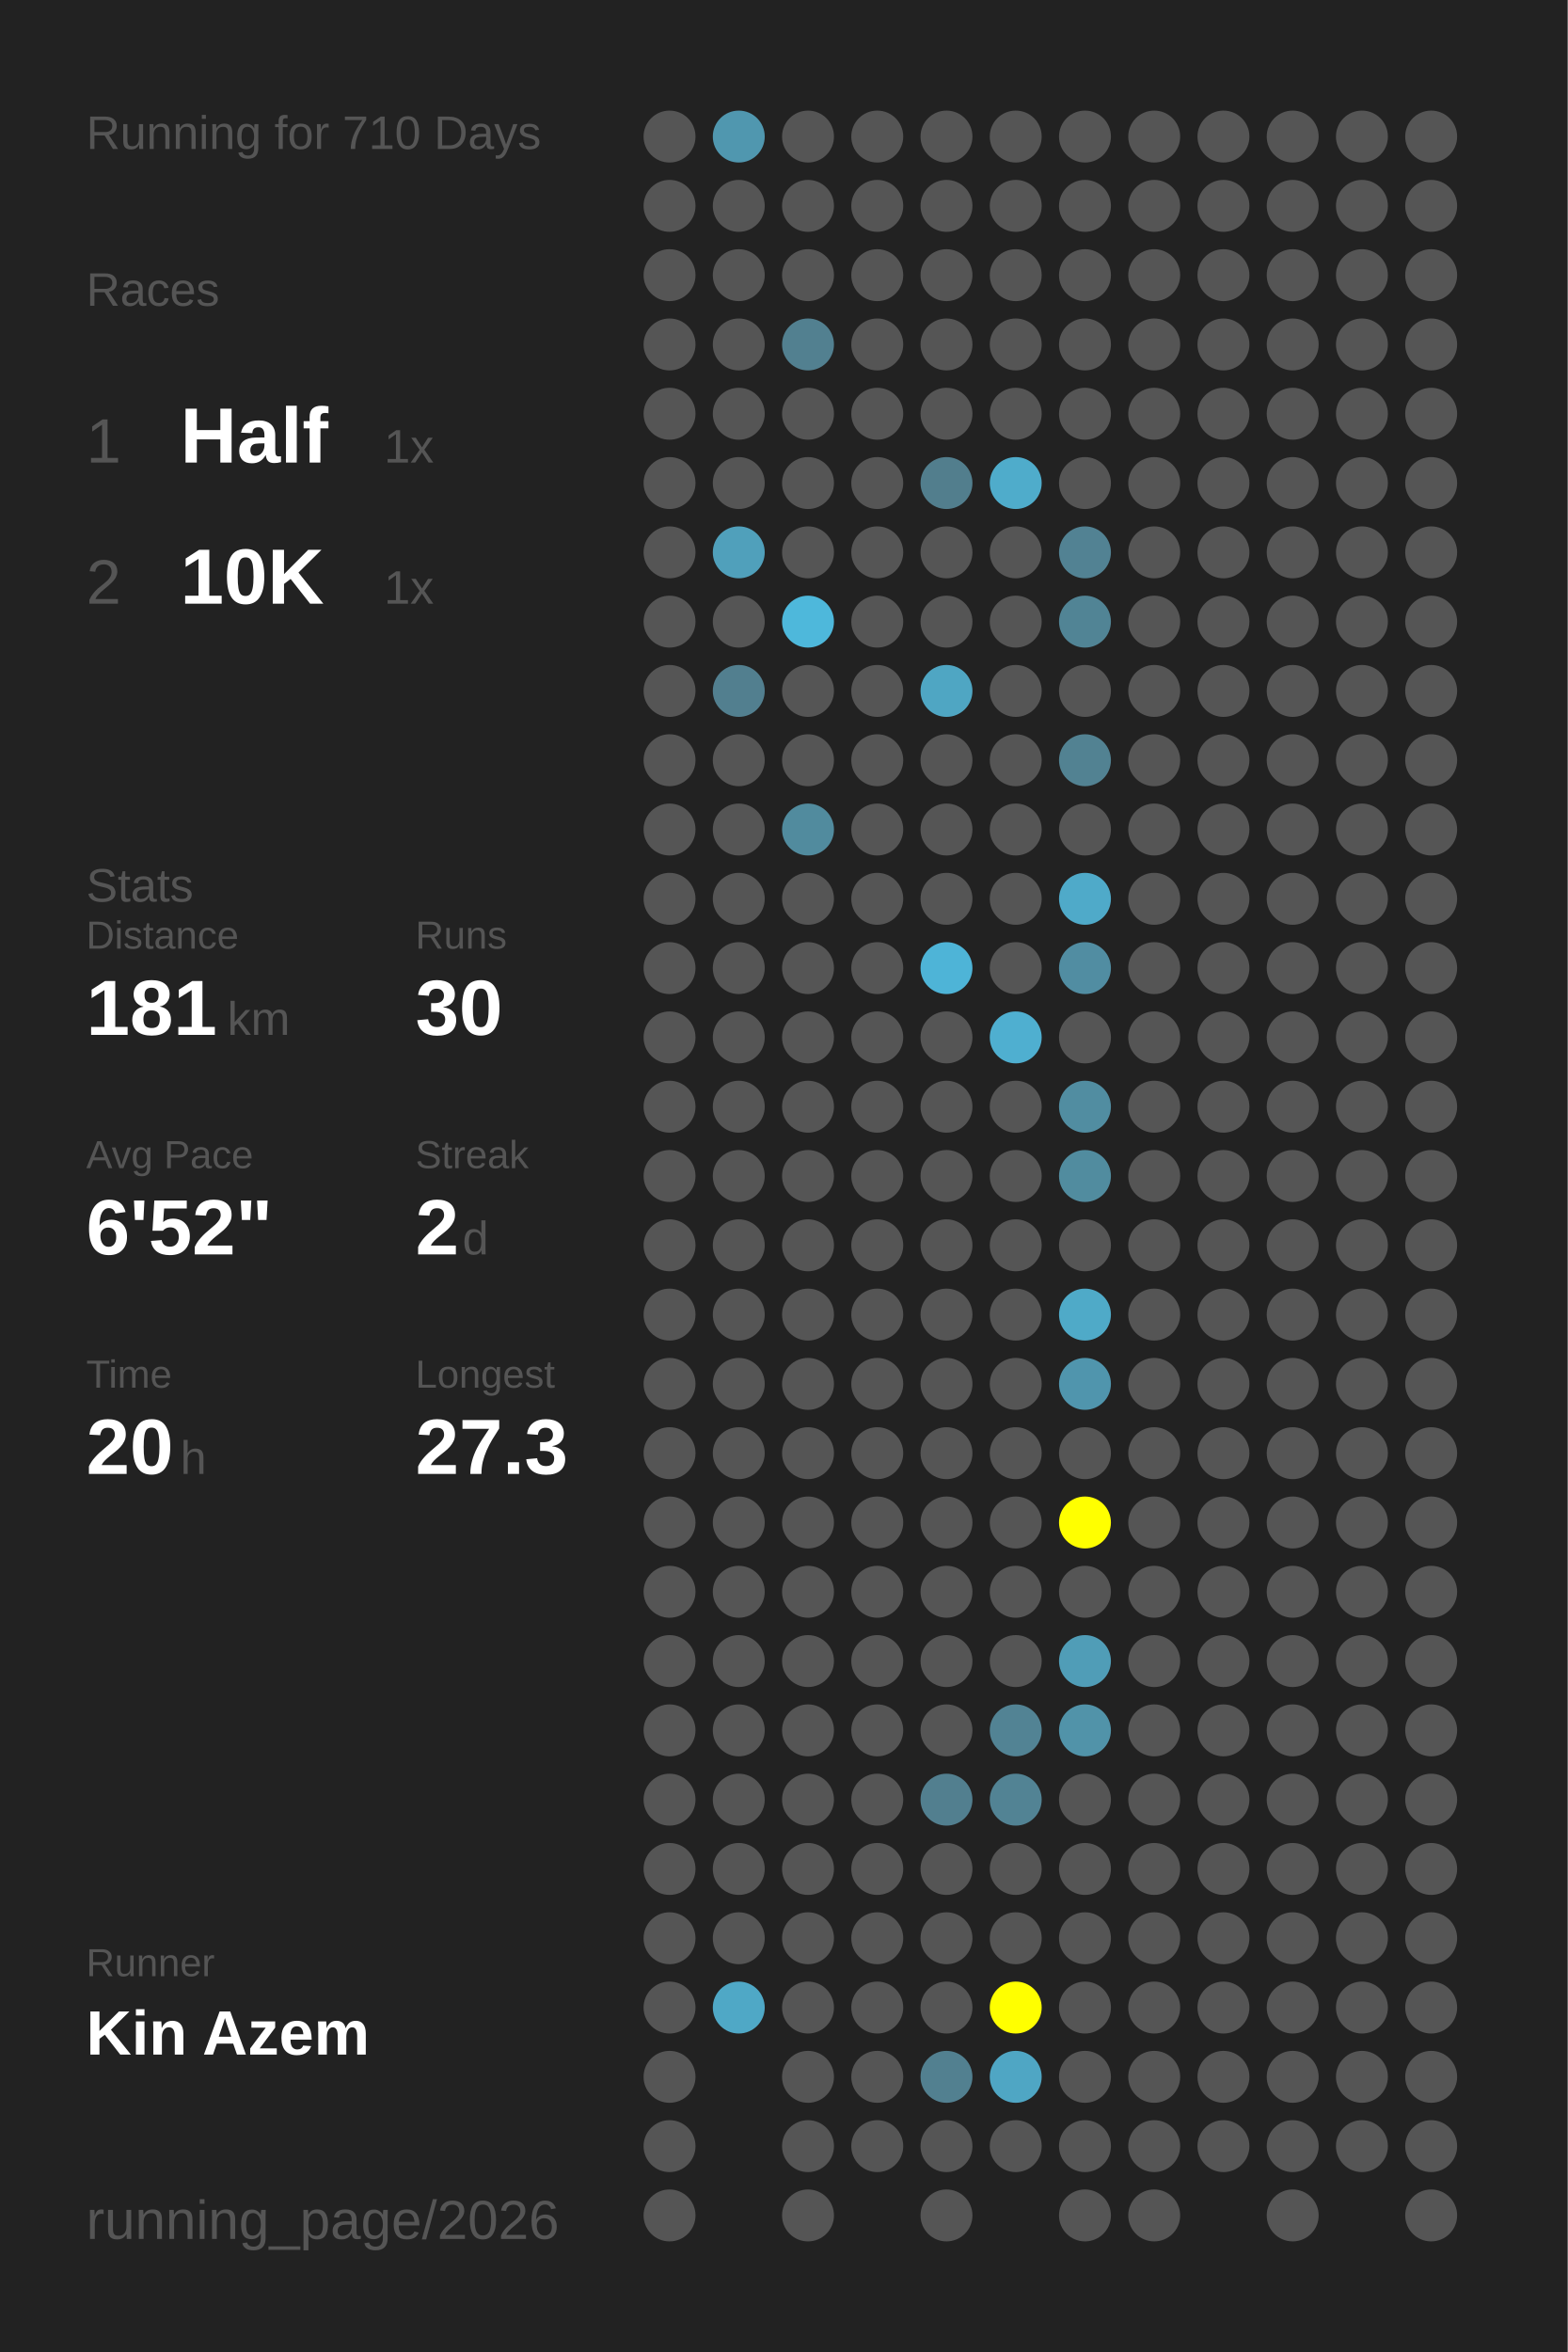
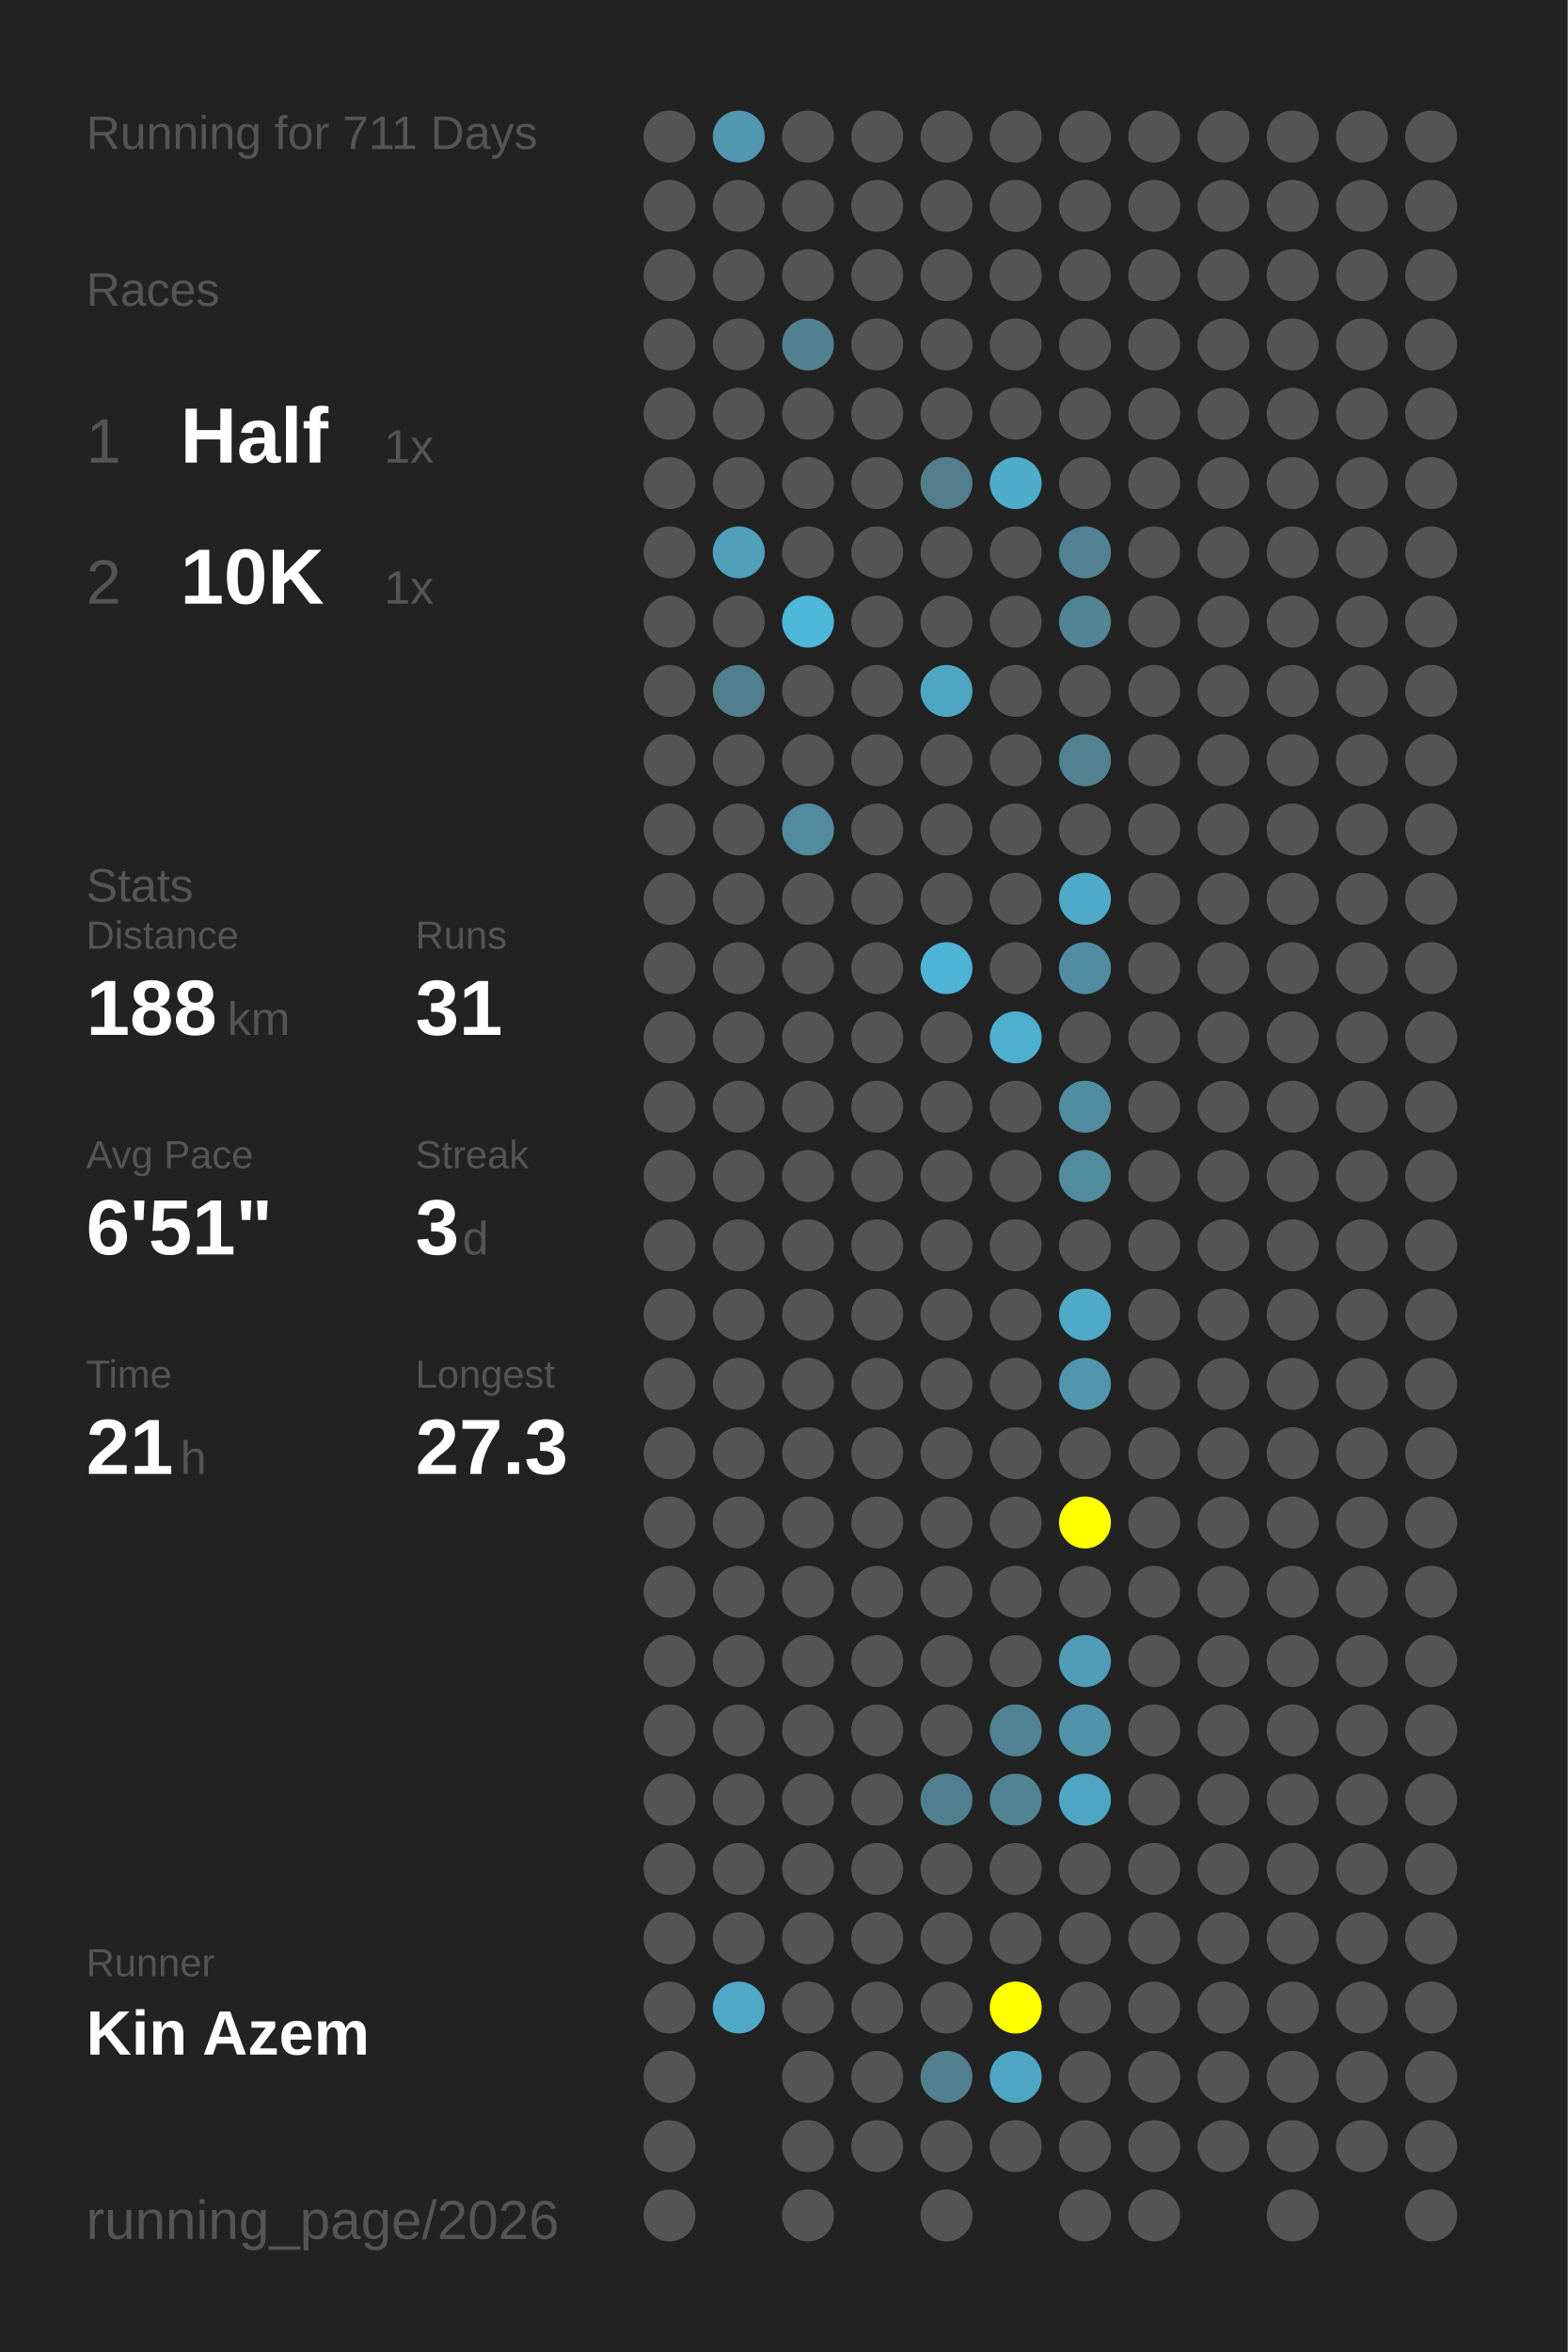
<svg xmlns="http://www.w3.org/2000/svg" baseProfile="full" height="300mm" version="1.1" viewBox="0,0,200,300" width="200mm">
  <defs />
  <rect fill="#222222" height="300" width="200" x="0" y="0" />
-   <text fill="#555555" style="font-size:6px; font-family:Arial;" x="11" y="19">Running for 710 Days</text>
+   <text fill="#555555" style="font-size:6px; font-family:Arial;" x="11" y="19">Running for 711 Days</text>
  <text fill="#555555" style="font-size:6px; font-family:Arial;" x="11" y="39">Races</text>
  <text fill="#555555" style="font-size:8px; font-family:Arial;" x="11" y="59">1</text>
  <text fill="#FFFFFF" style="font-size:10px; font-family:Arial; font-weight:bold;" x="23" y="59">Half</text>
  <text fill="#555555" style="font-size:6px; font-family:Arial;" x="49" y="59">1x</text>
  <text fill="#555555" style="font-size:8px; font-family:Arial;" x="11" y="77">2</text>
  <text fill="#FFFFFF" style="font-size:10px; font-family:Arial; font-weight:bold;" x="23" y="77">10K</text>
  <text fill="#555555" style="font-size:6px; font-family:Arial;" x="49" y="77">1x</text>
  <text fill="#555555" style="font-size:6px; font-family:Arial;" x="11" y="115">Stats</text>
  <text fill="#555555" style="font-size:5px; font-family:Arial;" x="11" y="121">Distance</text>
-   <text fill="#FFFFFF" style="font-size:10px; font-family:Arial; font-weight:bold;" x="11" y="132">181</text>
+   <text fill="#FFFFFF" style="font-size:10px; font-family:Arial; font-weight:bold;" x="11" y="132">188</text>
  <text fill="#555555" style="font-size:6px; font-family:Arial;" x="29" y="132">km</text>
  <text fill="#555555" style="font-size:5px; font-family:Arial;" x="53" y="121">Runs</text>
-   <text fill="#FFFFFF" style="font-size:10px; font-family:Arial; font-weight:bold;" x="53" y="132">30</text>
+   <text fill="#FFFFFF" style="font-size:10px; font-family:Arial; font-weight:bold;" x="53" y="132">31</text>
  <text fill="#555555" style="font-size:5px; font-family:Arial;" x="11" y="149">Avg Pace</text>
-   <text fill="#FFFFFF" style="font-size:10px; font-family:Arial; font-weight:bold;" x="11" y="160">6'52"</text>
+   <text fill="#FFFFFF" style="font-size:10px; font-family:Arial; font-weight:bold;" x="11" y="160">6'51"</text>
  <text fill="#555555" style="font-size:5px; font-family:Arial;" x="53" y="149">Streak</text>
-   <text fill="#FFFFFF" style="font-size:10px; font-family:Arial; font-weight:bold;" x="53" y="160">2</text>
+   <text fill="#FFFFFF" style="font-size:10px; font-family:Arial; font-weight:bold;" x="53" y="160">3</text>
  <text fill="#555555" style="font-size:6px; font-family:Arial;" x="59" y="160">d</text>
  <text fill="#555555" style="font-size:5px; font-family:Arial;" x="11" y="177">Time</text>
-   <text fill="#FFFFFF" style="font-size:10px; font-family:Arial; font-weight:bold;" x="11" y="188">20</text>
+   <text fill="#FFFFFF" style="font-size:10px; font-family:Arial; font-weight:bold;" x="11" y="188">21</text>
  <text fill="#555555" style="font-size:6px; font-family:Arial;" x="23" y="188">h</text>
  <text fill="#555555" style="font-size:5px; font-family:Arial;" x="53" y="177">Longest</text>
  <text fill="#FFFFFF" style="font-size:10px; font-family:Arial; font-weight:bold;" x="53" y="188">27.3</text>
  <text fill="#555555" style="font-size:5px; font-family:Arial;" x="11" y="252.065">Runner</text>
  <text fill="#FFFFFF" style="font-size:8px; font-family:Arial; font-weight:bold;" x="11" y="262.065">Kin Azem</text>
  <text fill="#555555" style="font-size:7px; font-family:Arial;" x="11" y="285.581">running_page/2026</text>
  <circle cx="85.417" cy="17.419" fill="#555555" r="3.312" />
  <circle cx="85.417" cy="26.258" fill="#555555" r="3.312" />
  <circle cx="85.417" cy="35.097" fill="#555555" r="3.312" />
  <circle cx="85.417" cy="43.935" fill="#555555" r="3.312" />
  <circle cx="85.417" cy="52.774" fill="#555555" r="3.312" />
  <circle cx="85.417" cy="61.613" fill="#555555" r="3.312" />
  <circle cx="85.417" cy="70.452" fill="#555555" r="3.312" />
  <circle cx="85.417" cy="79.29" fill="#555555" r="3.312" />
  <circle cx="85.417" cy="88.129" fill="#555555" r="3.312" />
  <circle cx="85.417" cy="96.968" fill="#555555" r="3.312" />
  <circle cx="85.417" cy="105.806" fill="#555555" r="3.312" />
  <circle cx="85.417" cy="114.645" fill="#555555" r="3.312" />
  <circle cx="85.417" cy="123.484" fill="#555555" r="3.312" />
  <circle cx="85.417" cy="132.323" fill="#555555" r="3.312" />
  <circle cx="85.417" cy="141.161" fill="#555555" r="3.312" />
  <circle cx="85.417" cy="150" fill="#555555" r="3.312" />
  <circle cx="85.417" cy="158.839" fill="#555555" r="3.312" />
  <circle cx="85.417" cy="167.677" fill="#555555" r="3.312" />
  <circle cx="85.417" cy="176.516" fill="#555555" r="3.312" />
  <circle cx="85.417" cy="185.355" fill="#555555" r="3.312" />
  <circle cx="85.417" cy="194.194" fill="#555555" r="3.312" />
  <circle cx="85.417" cy="203.032" fill="#555555" r="3.312" />
  <circle cx="85.417" cy="211.871" fill="#555555" r="3.312" />
  <circle cx="85.417" cy="220.71" fill="#555555" r="3.312" />
  <circle cx="85.417" cy="229.548" fill="#555555" r="3.312" />
  <circle cx="85.417" cy="238.387" fill="#555555" r="3.312" />
  <circle cx="85.417" cy="247.226" fill="#555555" r="3.312" />
  <circle cx="85.417" cy="256.065" fill="#555555" r="3.312" />
  <circle cx="85.417" cy="264.903" fill="#555555" r="3.312" />
  <circle cx="85.417" cy="273.742" fill="#555555" r="3.312" />
  <circle cx="85.417" cy="282.581" fill="#555555" r="3.312" />
  <circle cx="94.25" cy="17.419" fill="#5097af" r="3.312" />
  <circle cx="94.25" cy="26.258" fill="#555555" r="3.312" />
  <circle cx="94.25" cy="35.097" fill="#555555" r="3.312" />
  <circle cx="94.25" cy="43.935" fill="#555555" r="3.312" />
  <circle cx="94.25" cy="52.774" fill="#555555" r="3.312" />
  <circle cx="94.25" cy="61.613" fill="#555555" r="3.312" />
  <circle cx="94.25" cy="70.452" fill="#50a0bb" r="3.312" />
  <circle cx="94.25" cy="79.29" fill="#555555" r="3.312" />
  <circle cx="94.25" cy="88.129" fill="#527f8f" r="3.312" />
  <circle cx="94.25" cy="96.968" fill="#555555" r="3.312" />
  <circle cx="94.25" cy="105.806" fill="#555555" r="3.312" />
  <circle cx="94.25" cy="114.645" fill="#555555" r="3.312" />
  <circle cx="94.25" cy="123.484" fill="#555555" r="3.312" />
  <circle cx="94.25" cy="132.323" fill="#555555" r="3.312" />
  <circle cx="94.25" cy="141.161" fill="#555555" r="3.312" />
  <circle cx="94.25" cy="150" fill="#555555" r="3.312" />
  <circle cx="94.25" cy="158.839" fill="#555555" r="3.312" />
  <circle cx="94.25" cy="167.677" fill="#555555" r="3.312" />
  <circle cx="94.25" cy="176.516" fill="#555555" r="3.312" />
  <circle cx="94.25" cy="185.355" fill="#555555" r="3.312" />
  <circle cx="94.25" cy="194.194" fill="#555555" r="3.312" />
  <circle cx="94.25" cy="203.032" fill="#555555" r="3.312" />
  <circle cx="94.25" cy="211.871" fill="#555555" r="3.312" />
  <circle cx="94.25" cy="220.71" fill="#555555" r="3.312" />
  <circle cx="94.25" cy="229.548" fill="#555555" r="3.312" />
  <circle cx="94.25" cy="238.387" fill="#555555" r="3.312" />
  <circle cx="94.25" cy="247.226" fill="#555555" r="3.312" />
  <circle cx="94.25" cy="256.065" fill="#4fa8c6" r="3.312" />
  <circle cx="103.083" cy="17.419" fill="#555555" r="3.312" />
  <circle cx="103.083" cy="26.258" fill="#555555" r="3.312" />
  <circle cx="103.083" cy="35.097" fill="#555555" r="3.312" />
  <circle cx="103.083" cy="43.935" fill="#528090" r="3.312" />
  <circle cx="103.083" cy="52.774" fill="#555555" r="3.312" />
  <circle cx="103.083" cy="61.613" fill="#555555" r="3.312" />
  <circle cx="103.083" cy="70.452" fill="#555555" r="3.312" />
  <circle cx="103.083" cy="79.29" fill="#4eb8db" r="3.312" />
  <circle cx="103.083" cy="88.129" fill="#555555" r="3.312" />
  <circle cx="103.083" cy="96.968" fill="#555555" r="3.312" />
  <circle cx="103.083" cy="105.806" fill="#518b9e" r="3.312" />
  <circle cx="103.083" cy="114.645" fill="#555555" r="3.312" />
  <circle cx="103.083" cy="123.484" fill="#555555" r="3.312" />
  <circle cx="103.083" cy="132.323" fill="#555555" r="3.312" />
  <circle cx="103.083" cy="141.161" fill="#555555" r="3.312" />
  <circle cx="103.083" cy="150" fill="#555555" r="3.312" />
  <circle cx="103.083" cy="158.839" fill="#555555" r="3.312" />
  <circle cx="103.083" cy="167.677" fill="#555555" r="3.312" />
  <circle cx="103.083" cy="176.516" fill="#555555" r="3.312" />
  <circle cx="103.083" cy="185.355" fill="#555555" r="3.312" />
  <circle cx="103.083" cy="194.194" fill="#555555" r="3.312" />
  <circle cx="103.083" cy="203.032" fill="#555555" r="3.312" />
  <circle cx="103.083" cy="211.871" fill="#555555" r="3.312" />
  <circle cx="103.083" cy="220.71" fill="#555555" r="3.312" />
  <circle cx="103.083" cy="229.548" fill="#555555" r="3.312" />
  <circle cx="103.083" cy="238.387" fill="#555555" r="3.312" />
  <circle cx="103.083" cy="247.226" fill="#555555" r="3.312" />
  <circle cx="103.083" cy="256.065" fill="#555555" r="3.312" />
  <circle cx="103.083" cy="264.903" fill="#555555" r="3.312" />
  <circle cx="103.083" cy="273.742" fill="#555555" r="3.312" />
  <circle cx="103.083" cy="282.581" fill="#555555" r="3.312" />
  <circle cx="111.917" cy="17.419" fill="#555555" r="3.312" />
  <circle cx="111.917" cy="26.258" fill="#555555" r="3.312" />
  <circle cx="111.917" cy="35.097" fill="#555555" r="3.312" />
  <circle cx="111.917" cy="43.935" fill="#555555" r="3.312" />
  <circle cx="111.917" cy="52.774" fill="#555555" r="3.312" />
  <circle cx="111.917" cy="61.613" fill="#555555" r="3.312" />
  <circle cx="111.917" cy="70.452" fill="#555555" r="3.312" />
  <circle cx="111.917" cy="79.29" fill="#555555" r="3.312" />
  <circle cx="111.917" cy="88.129" fill="#555555" r="3.312" />
  <circle cx="111.917" cy="96.968" fill="#555555" r="3.312" />
  <circle cx="111.917" cy="105.806" fill="#555555" r="3.312" />
  <circle cx="111.917" cy="114.645" fill="#555555" r="3.312" />
  <circle cx="111.917" cy="123.484" fill="#555555" r="3.312" />
  <circle cx="111.917" cy="132.323" fill="#555555" r="3.312" />
  <circle cx="111.917" cy="141.161" fill="#555555" r="3.312" />
  <circle cx="111.917" cy="150" fill="#555555" r="3.312" />
  <circle cx="111.917" cy="158.839" fill="#555555" r="3.312" />
  <circle cx="111.917" cy="167.677" fill="#555555" r="3.312" />
  <circle cx="111.917" cy="176.516" fill="#555555" r="3.312" />
  <circle cx="111.917" cy="185.355" fill="#555555" r="3.312" />
  <circle cx="111.917" cy="194.194" fill="#555555" r="3.312" />
  <circle cx="111.917" cy="203.032" fill="#555555" r="3.312" />
  <circle cx="111.917" cy="211.871" fill="#555555" r="3.312" />
  <circle cx="111.917" cy="220.71" fill="#555555" r="3.312" />
  <circle cx="111.917" cy="229.548" fill="#555555" r="3.312" />
  <circle cx="111.917" cy="238.387" fill="#555555" r="3.312" />
  <circle cx="111.917" cy="247.226" fill="#555555" r="3.312" />
  <circle cx="111.917" cy="256.065" fill="#555555" r="3.312" />
  <circle cx="111.917" cy="264.903" fill="#555555" r="3.312" />
  <circle cx="111.917" cy="273.742" fill="#555555" r="3.312" />
  <circle cx="120.75" cy="17.419" fill="#555555" r="3.312" />
  <circle cx="120.75" cy="26.258" fill="#555555" r="3.312" />
  <circle cx="120.75" cy="35.097" fill="#555555" r="3.312" />
  <circle cx="120.75" cy="43.935" fill="#555555" r="3.312" />
  <circle cx="120.75" cy="52.774" fill="#555555" r="3.312" />
  <circle cx="120.75" cy="61.613" fill="#527e8d" r="3.312" />
  <circle cx="120.75" cy="70.452" fill="#555555" r="3.312" />
  <circle cx="120.75" cy="79.29" fill="#555555" r="3.312" />
  <circle cx="120.75" cy="88.129" fill="#4fa6c3" r="3.312" />
  <circle cx="120.75" cy="96.968" fill="#555555" r="3.312" />
  <circle cx="120.75" cy="105.806" fill="#555555" r="3.312" />
  <circle cx="120.75" cy="114.645" fill="#555555" r="3.312" />
  <circle cx="120.75" cy="123.484" fill="#4eb4d7" r="3.312" />
  <circle cx="120.75" cy="132.323" fill="#555555" r="3.312" />
  <circle cx="120.75" cy="141.161" fill="#555555" r="3.312" />
  <circle cx="120.75" cy="150" fill="#555555" r="3.312" />
  <circle cx="120.75" cy="158.839" fill="#555555" r="3.312" />
  <circle cx="120.75" cy="167.677" fill="#555555" r="3.312" />
  <circle cx="120.75" cy="176.516" fill="#555555" r="3.312" />
  <circle cx="120.75" cy="185.355" fill="#555555" r="3.312" />
  <circle cx="120.75" cy="194.194" fill="#555555" r="3.312" />
  <circle cx="120.75" cy="203.032" fill="#555555" r="3.312" />
  <circle cx="120.75" cy="211.871" fill="#555555" r="3.312" />
  <circle cx="120.75" cy="220.71" fill="#555555" r="3.312" />
  <circle cx="120.75" cy="229.548" fill="#527f8f" r="3.312" />
  <circle cx="120.75" cy="238.387" fill="#555555" r="3.312" />
  <circle cx="120.75" cy="247.226" fill="#555555" r="3.312" />
  <circle cx="120.75" cy="256.065" fill="#555555" r="3.312" />
  <circle cx="120.75" cy="264.903" fill="#528090" r="3.312" />
  <circle cx="120.75" cy="273.742" fill="#555555" r="3.312" />
  <circle cx="120.75" cy="282.581" fill="#555555" r="3.312" />
  <circle cx="129.583" cy="17.419" fill="#555555" r="3.312" />
  <circle cx="129.583" cy="26.258" fill="#555555" r="3.312" />
  <circle cx="129.583" cy="35.097" fill="#555555" r="3.312" />
  <circle cx="129.583" cy="43.935" fill="#555555" r="3.312" />
  <circle cx="129.583" cy="52.774" fill="#555555" r="3.312" />
  <circle cx="129.583" cy="61.613" fill="#4faccb" r="3.312" />
  <circle cx="129.583" cy="70.452" fill="#555555" r="3.312" />
  <circle cx="129.583" cy="79.29" fill="#555555" r="3.312" />
  <circle cx="129.583" cy="88.129" fill="#555555" r="3.312" />
  <circle cx="129.583" cy="96.968" fill="#555555" r="3.312" />
  <circle cx="129.583" cy="105.806" fill="#555555" r="3.312" />
  <circle cx="129.583" cy="114.645" fill="#555555" r="3.312" />
  <circle cx="129.583" cy="123.484" fill="#555555" r="3.312" />
  <circle cx="129.583" cy="132.323" fill="#4fafd0" r="3.312" />
  <circle cx="129.583" cy="141.161" fill="#555555" r="3.312" />
  <circle cx="129.583" cy="150" fill="#555555" r="3.312" />
  <circle cx="129.583" cy="158.839" fill="#555555" r="3.312" />
  <circle cx="129.583" cy="167.677" fill="#555555" r="3.312" />
  <circle cx="129.583" cy="176.516" fill="#555555" r="3.312" />
  <circle cx="129.583" cy="185.355" fill="#555555" r="3.312" />
  <circle cx="129.583" cy="194.194" fill="#555555" r="3.312" />
  <circle cx="129.583" cy="203.032" fill="#555555" r="3.312" />
  <circle cx="129.583" cy="211.871" fill="#555555" r="3.312" />
  <circle cx="129.583" cy="220.71" fill="#528394" r="3.312" />
  <circle cx="129.583" cy="229.548" fill="#528394" r="3.312" />
  <circle cx="129.583" cy="238.387" fill="#555555" r="3.312" />
  <circle cx="129.583" cy="247.226" fill="#555555" r="3.312" />
  <circle cx="129.583" cy="256.065" fill="#FFFF00" r="3.312" />
  <circle cx="129.583" cy="264.903" fill="#4fa6c4" r="3.312" />
  <circle cx="129.583" cy="273.742" fill="#555555" r="3.312" />
  <circle cx="138.417" cy="17.419" fill="#555555" r="3.312" />
  <circle cx="138.417" cy="26.258" fill="#555555" r="3.312" />
  <circle cx="138.417" cy="35.097" fill="#555555" r="3.312" />
  <circle cx="138.417" cy="43.935" fill="#555555" r="3.312" />
  <circle cx="138.417" cy="52.774" fill="#555555" r="3.312" />
  <circle cx="138.417" cy="61.613" fill="#555555" r="3.312" />
  <circle cx="138.417" cy="70.452" fill="#528293" r="3.312" />
  <circle cx="138.417" cy="79.29" fill="#518495" r="3.312" />
  <circle cx="138.417" cy="88.129" fill="#555555" r="3.312" />
  <circle cx="138.417" cy="96.968" fill="#528292" r="3.312" />
  <circle cx="138.417" cy="105.806" fill="#555555" r="3.312" />
  <circle cx="138.417" cy="114.645" fill="#4faac9" r="3.312" />
  <circle cx="138.417" cy="123.484" fill="#518da2" r="3.312" />
  <circle cx="138.417" cy="132.323" fill="#555555" r="3.312" />
  <circle cx="138.417" cy="141.161" fill="#518da1" r="3.312" />
  <circle cx="138.417" cy="150" fill="#518c9f" r="3.312" />
  <circle cx="138.417" cy="158.839" fill="#555555" r="3.312" />
  <circle cx="138.417" cy="167.677" fill="#4faac8" r="3.312" />
  <circle cx="138.417" cy="176.516" fill="#5095ad" r="3.312" />
  <circle cx="138.417" cy="185.355" fill="#555555" r="3.312" />
  <circle cx="138.417" cy="194.194" fill="#FFFF00" r="3.312" />
  <circle cx="138.417" cy="203.032" fill="#555555" r="3.312" />
  <circle cx="138.417" cy="211.871" fill="#509db7" r="3.312" />
  <circle cx="138.417" cy="220.71" fill="#5193a9" r="3.312" />
-   <circle cx="138.417" cy="229.548" fill="#555555" r="3.312" />
+   <circle cx="138.417" cy="229.548" fill="#4fa6c4" r="3.312" />
  <circle cx="138.417" cy="238.387" fill="#555555" r="3.312" />
  <circle cx="138.417" cy="247.226" fill="#555555" r="3.312" />
  <circle cx="138.417" cy="256.065" fill="#555555" r="3.312" />
  <circle cx="138.417" cy="264.903" fill="#555555" r="3.312" />
  <circle cx="138.417" cy="273.742" fill="#555555" r="3.312" />
  <circle cx="138.417" cy="282.581" fill="#555555" r="3.312" />
  <circle cx="147.25" cy="17.419" fill="#555555" r="3.312" />
  <circle cx="147.25" cy="26.258" fill="#555555" r="3.312" />
  <circle cx="147.25" cy="35.097" fill="#555555" r="3.312" />
  <circle cx="147.25" cy="43.935" fill="#555555" r="3.312" />
  <circle cx="147.25" cy="52.774" fill="#555555" r="3.312" />
  <circle cx="147.25" cy="61.613" fill="#555555" r="3.312" />
  <circle cx="147.25" cy="70.452" fill="#555555" r="3.312" />
  <circle cx="147.25" cy="79.29" fill="#555555" r="3.312" />
  <circle cx="147.25" cy="88.129" fill="#555555" r="3.312" />
  <circle cx="147.25" cy="96.968" fill="#555555" r="3.312" />
  <circle cx="147.25" cy="105.806" fill="#555555" r="3.312" />
  <circle cx="147.25" cy="114.645" fill="#555555" r="3.312" />
  <circle cx="147.25" cy="123.484" fill="#555555" r="3.312" />
  <circle cx="147.25" cy="132.323" fill="#555555" r="3.312" />
  <circle cx="147.25" cy="141.161" fill="#555555" r="3.312" />
  <circle cx="147.25" cy="150" fill="#555555" r="3.312" />
  <circle cx="147.25" cy="158.839" fill="#555555" r="3.312" />
  <circle cx="147.25" cy="167.677" fill="#555555" r="3.312" />
  <circle cx="147.25" cy="176.516" fill="#555555" r="3.312" />
  <circle cx="147.25" cy="185.355" fill="#555555" r="3.312" />
  <circle cx="147.25" cy="194.194" fill="#555555" r="3.312" />
  <circle cx="147.25" cy="203.032" fill="#555555" r="3.312" />
  <circle cx="147.25" cy="211.871" fill="#555555" r="3.312" />
  <circle cx="147.25" cy="220.71" fill="#555555" r="3.312" />
  <circle cx="147.25" cy="229.548" fill="#555555" r="3.312" />
  <circle cx="147.25" cy="238.387" fill="#555555" r="3.312" />
  <circle cx="147.25" cy="247.226" fill="#555555" r="3.312" />
  <circle cx="147.25" cy="256.065" fill="#555555" r="3.312" />
  <circle cx="147.25" cy="264.903" fill="#555555" r="3.312" />
  <circle cx="147.25" cy="273.742" fill="#555555" r="3.312" />
  <circle cx="147.25" cy="282.581" fill="#555555" r="3.312" />
  <circle cx="156.083" cy="17.419" fill="#555555" r="3.312" />
  <circle cx="156.083" cy="26.258" fill="#555555" r="3.312" />
  <circle cx="156.083" cy="35.097" fill="#555555" r="3.312" />
  <circle cx="156.083" cy="43.935" fill="#555555" r="3.312" />
  <circle cx="156.083" cy="52.774" fill="#555555" r="3.312" />
  <circle cx="156.083" cy="61.613" fill="#555555" r="3.312" />
  <circle cx="156.083" cy="70.452" fill="#555555" r="3.312" />
  <circle cx="156.083" cy="79.29" fill="#555555" r="3.312" />
  <circle cx="156.083" cy="88.129" fill="#555555" r="3.312" />
  <circle cx="156.083" cy="96.968" fill="#555555" r="3.312" />
  <circle cx="156.083" cy="105.806" fill="#555555" r="3.312" />
  <circle cx="156.083" cy="114.645" fill="#555555" r="3.312" />
  <circle cx="156.083" cy="123.484" fill="#555555" r="3.312" />
  <circle cx="156.083" cy="132.323" fill="#555555" r="3.312" />
  <circle cx="156.083" cy="141.161" fill="#555555" r="3.312" />
  <circle cx="156.083" cy="150" fill="#555555" r="3.312" />
  <circle cx="156.083" cy="158.839" fill="#555555" r="3.312" />
  <circle cx="156.083" cy="167.677" fill="#555555" r="3.312" />
  <circle cx="156.083" cy="176.516" fill="#555555" r="3.312" />
  <circle cx="156.083" cy="185.355" fill="#555555" r="3.312" />
  <circle cx="156.083" cy="194.194" fill="#555555" r="3.312" />
  <circle cx="156.083" cy="203.032" fill="#555555" r="3.312" />
  <circle cx="156.083" cy="211.871" fill="#555555" r="3.312" />
  <circle cx="156.083" cy="220.71" fill="#555555" r="3.312" />
  <circle cx="156.083" cy="229.548" fill="#555555" r="3.312" />
  <circle cx="156.083" cy="238.387" fill="#555555" r="3.312" />
  <circle cx="156.083" cy="247.226" fill="#555555" r="3.312" />
  <circle cx="156.083" cy="256.065" fill="#555555" r="3.312" />
  <circle cx="156.083" cy="264.903" fill="#555555" r="3.312" />
  <circle cx="156.083" cy="273.742" fill="#555555" r="3.312" />
  <circle cx="164.917" cy="17.419" fill="#555555" r="3.312" />
  <circle cx="164.917" cy="26.258" fill="#555555" r="3.312" />
  <circle cx="164.917" cy="35.097" fill="#555555" r="3.312" />
  <circle cx="164.917" cy="43.935" fill="#555555" r="3.312" />
  <circle cx="164.917" cy="52.774" fill="#555555" r="3.312" />
  <circle cx="164.917" cy="61.613" fill="#555555" r="3.312" />
  <circle cx="164.917" cy="70.452" fill="#555555" r="3.312" />
  <circle cx="164.917" cy="79.29" fill="#555555" r="3.312" />
  <circle cx="164.917" cy="88.129" fill="#555555" r="3.312" />
  <circle cx="164.917" cy="96.968" fill="#555555" r="3.312" />
  <circle cx="164.917" cy="105.806" fill="#555555" r="3.312" />
  <circle cx="164.917" cy="114.645" fill="#555555" r="3.312" />
  <circle cx="164.917" cy="123.484" fill="#555555" r="3.312" />
  <circle cx="164.917" cy="132.323" fill="#555555" r="3.312" />
  <circle cx="164.917" cy="141.161" fill="#555555" r="3.312" />
  <circle cx="164.917" cy="150" fill="#555555" r="3.312" />
  <circle cx="164.917" cy="158.839" fill="#555555" r="3.312" />
  <circle cx="164.917" cy="167.677" fill="#555555" r="3.312" />
  <circle cx="164.917" cy="176.516" fill="#555555" r="3.312" />
  <circle cx="164.917" cy="185.355" fill="#555555" r="3.312" />
  <circle cx="164.917" cy="194.194" fill="#555555" r="3.312" />
  <circle cx="164.917" cy="203.032" fill="#555555" r="3.312" />
  <circle cx="164.917" cy="211.871" fill="#555555" r="3.312" />
  <circle cx="164.917" cy="220.71" fill="#555555" r="3.312" />
  <circle cx="164.917" cy="229.548" fill="#555555" r="3.312" />
  <circle cx="164.917" cy="238.387" fill="#555555" r="3.312" />
  <circle cx="164.917" cy="247.226" fill="#555555" r="3.312" />
  <circle cx="164.917" cy="256.065" fill="#555555" r="3.312" />
  <circle cx="164.917" cy="264.903" fill="#555555" r="3.312" />
  <circle cx="164.917" cy="273.742" fill="#555555" r="3.312" />
  <circle cx="164.917" cy="282.581" fill="#555555" r="3.312" />
  <circle cx="173.75" cy="17.419" fill="#555555" r="3.312" />
  <circle cx="173.75" cy="26.258" fill="#555555" r="3.312" />
  <circle cx="173.75" cy="35.097" fill="#555555" r="3.312" />
  <circle cx="173.75" cy="43.935" fill="#555555" r="3.312" />
  <circle cx="173.75" cy="52.774" fill="#555555" r="3.312" />
  <circle cx="173.75" cy="61.613" fill="#555555" r="3.312" />
  <circle cx="173.75" cy="70.452" fill="#555555" r="3.312" />
  <circle cx="173.75" cy="79.29" fill="#555555" r="3.312" />
  <circle cx="173.75" cy="88.129" fill="#555555" r="3.312" />
  <circle cx="173.75" cy="96.968" fill="#555555" r="3.312" />
  <circle cx="173.75" cy="105.806" fill="#555555" r="3.312" />
  <circle cx="173.75" cy="114.645" fill="#555555" r="3.312" />
  <circle cx="173.75" cy="123.484" fill="#555555" r="3.312" />
  <circle cx="173.75" cy="132.323" fill="#555555" r="3.312" />
  <circle cx="173.75" cy="141.161" fill="#555555" r="3.312" />
  <circle cx="173.75" cy="150" fill="#555555" r="3.312" />
  <circle cx="173.75" cy="158.839" fill="#555555" r="3.312" />
  <circle cx="173.75" cy="167.677" fill="#555555" r="3.312" />
  <circle cx="173.75" cy="176.516" fill="#555555" r="3.312" />
  <circle cx="173.75" cy="185.355" fill="#555555" r="3.312" />
  <circle cx="173.75" cy="194.194" fill="#555555" r="3.312" />
  <circle cx="173.75" cy="203.032" fill="#555555" r="3.312" />
  <circle cx="173.75" cy="211.871" fill="#555555" r="3.312" />
  <circle cx="173.75" cy="220.71" fill="#555555" r="3.312" />
  <circle cx="173.75" cy="229.548" fill="#555555" r="3.312" />
  <circle cx="173.75" cy="238.387" fill="#555555" r="3.312" />
  <circle cx="173.75" cy="247.226" fill="#555555" r="3.312" />
  <circle cx="173.75" cy="256.065" fill="#555555" r="3.312" />
  <circle cx="173.75" cy="264.903" fill="#555555" r="3.312" />
  <circle cx="173.75" cy="273.742" fill="#555555" r="3.312" />
  <circle cx="182.583" cy="17.419" fill="#555555" r="3.312" />
  <circle cx="182.583" cy="26.258" fill="#555555" r="3.312" />
  <circle cx="182.583" cy="35.097" fill="#555555" r="3.312" />
  <circle cx="182.583" cy="43.935" fill="#555555" r="3.312" />
  <circle cx="182.583" cy="52.774" fill="#555555" r="3.312" />
  <circle cx="182.583" cy="61.613" fill="#555555" r="3.312" />
  <circle cx="182.583" cy="70.452" fill="#555555" r="3.312" />
  <circle cx="182.583" cy="79.29" fill="#555555" r="3.312" />
  <circle cx="182.583" cy="88.129" fill="#555555" r="3.312" />
  <circle cx="182.583" cy="96.968" fill="#555555" r="3.312" />
  <circle cx="182.583" cy="105.806" fill="#555555" r="3.312" />
  <circle cx="182.583" cy="114.645" fill="#555555" r="3.312" />
  <circle cx="182.583" cy="123.484" fill="#555555" r="3.312" />
  <circle cx="182.583" cy="132.323" fill="#555555" r="3.312" />
  <circle cx="182.583" cy="141.161" fill="#555555" r="3.312" />
  <circle cx="182.583" cy="150" fill="#555555" r="3.312" />
  <circle cx="182.583" cy="158.839" fill="#555555" r="3.312" />
  <circle cx="182.583" cy="167.677" fill="#555555" r="3.312" />
  <circle cx="182.583" cy="176.516" fill="#555555" r="3.312" />
  <circle cx="182.583" cy="185.355" fill="#555555" r="3.312" />
  <circle cx="182.583" cy="194.194" fill="#555555" r="3.312" />
  <circle cx="182.583" cy="203.032" fill="#555555" r="3.312" />
  <circle cx="182.583" cy="211.871" fill="#555555" r="3.312" />
  <circle cx="182.583" cy="220.71" fill="#555555" r="3.312" />
  <circle cx="182.583" cy="229.548" fill="#555555" r="3.312" />
  <circle cx="182.583" cy="238.387" fill="#555555" r="3.312" />
  <circle cx="182.583" cy="247.226" fill="#555555" r="3.312" />
  <circle cx="182.583" cy="256.065" fill="#555555" r="3.312" />
  <circle cx="182.583" cy="264.903" fill="#555555" r="3.312" />
  <circle cx="182.583" cy="273.742" fill="#555555" r="3.312" />
  <circle cx="182.583" cy="282.581" fill="#555555" r="3.312" />
</svg>
